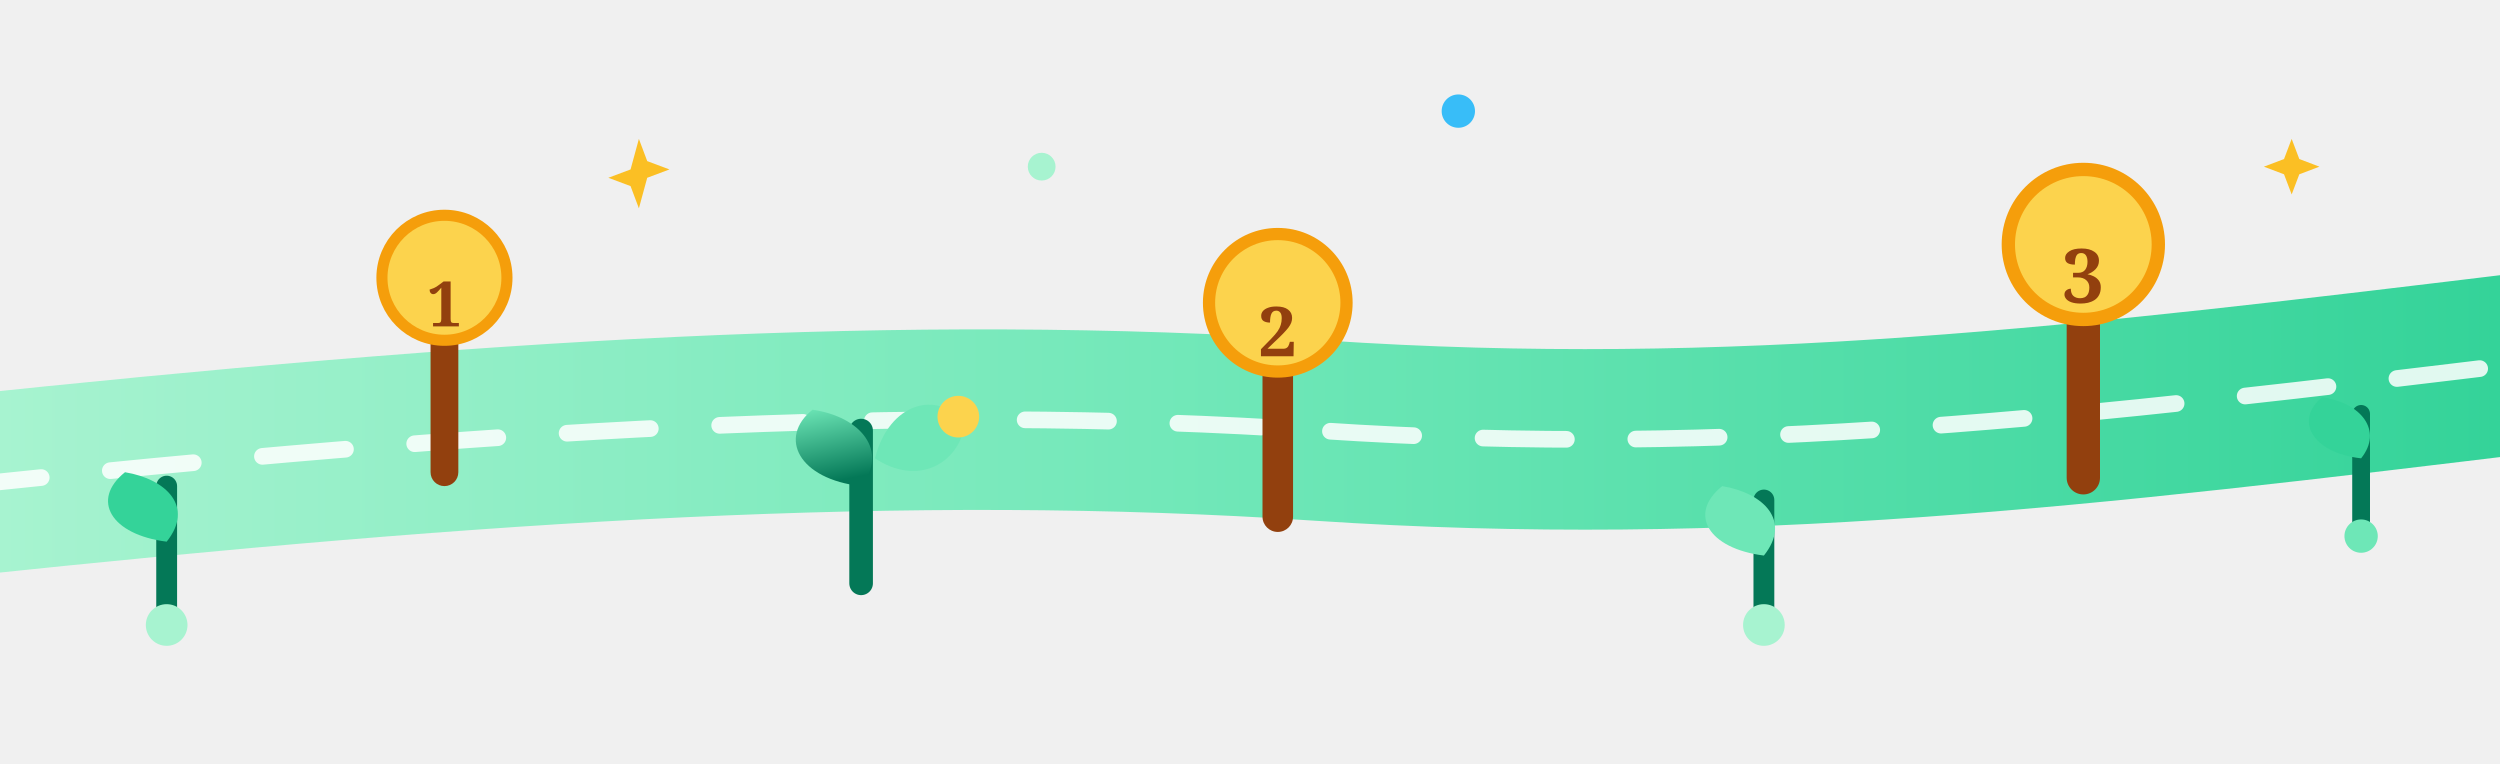
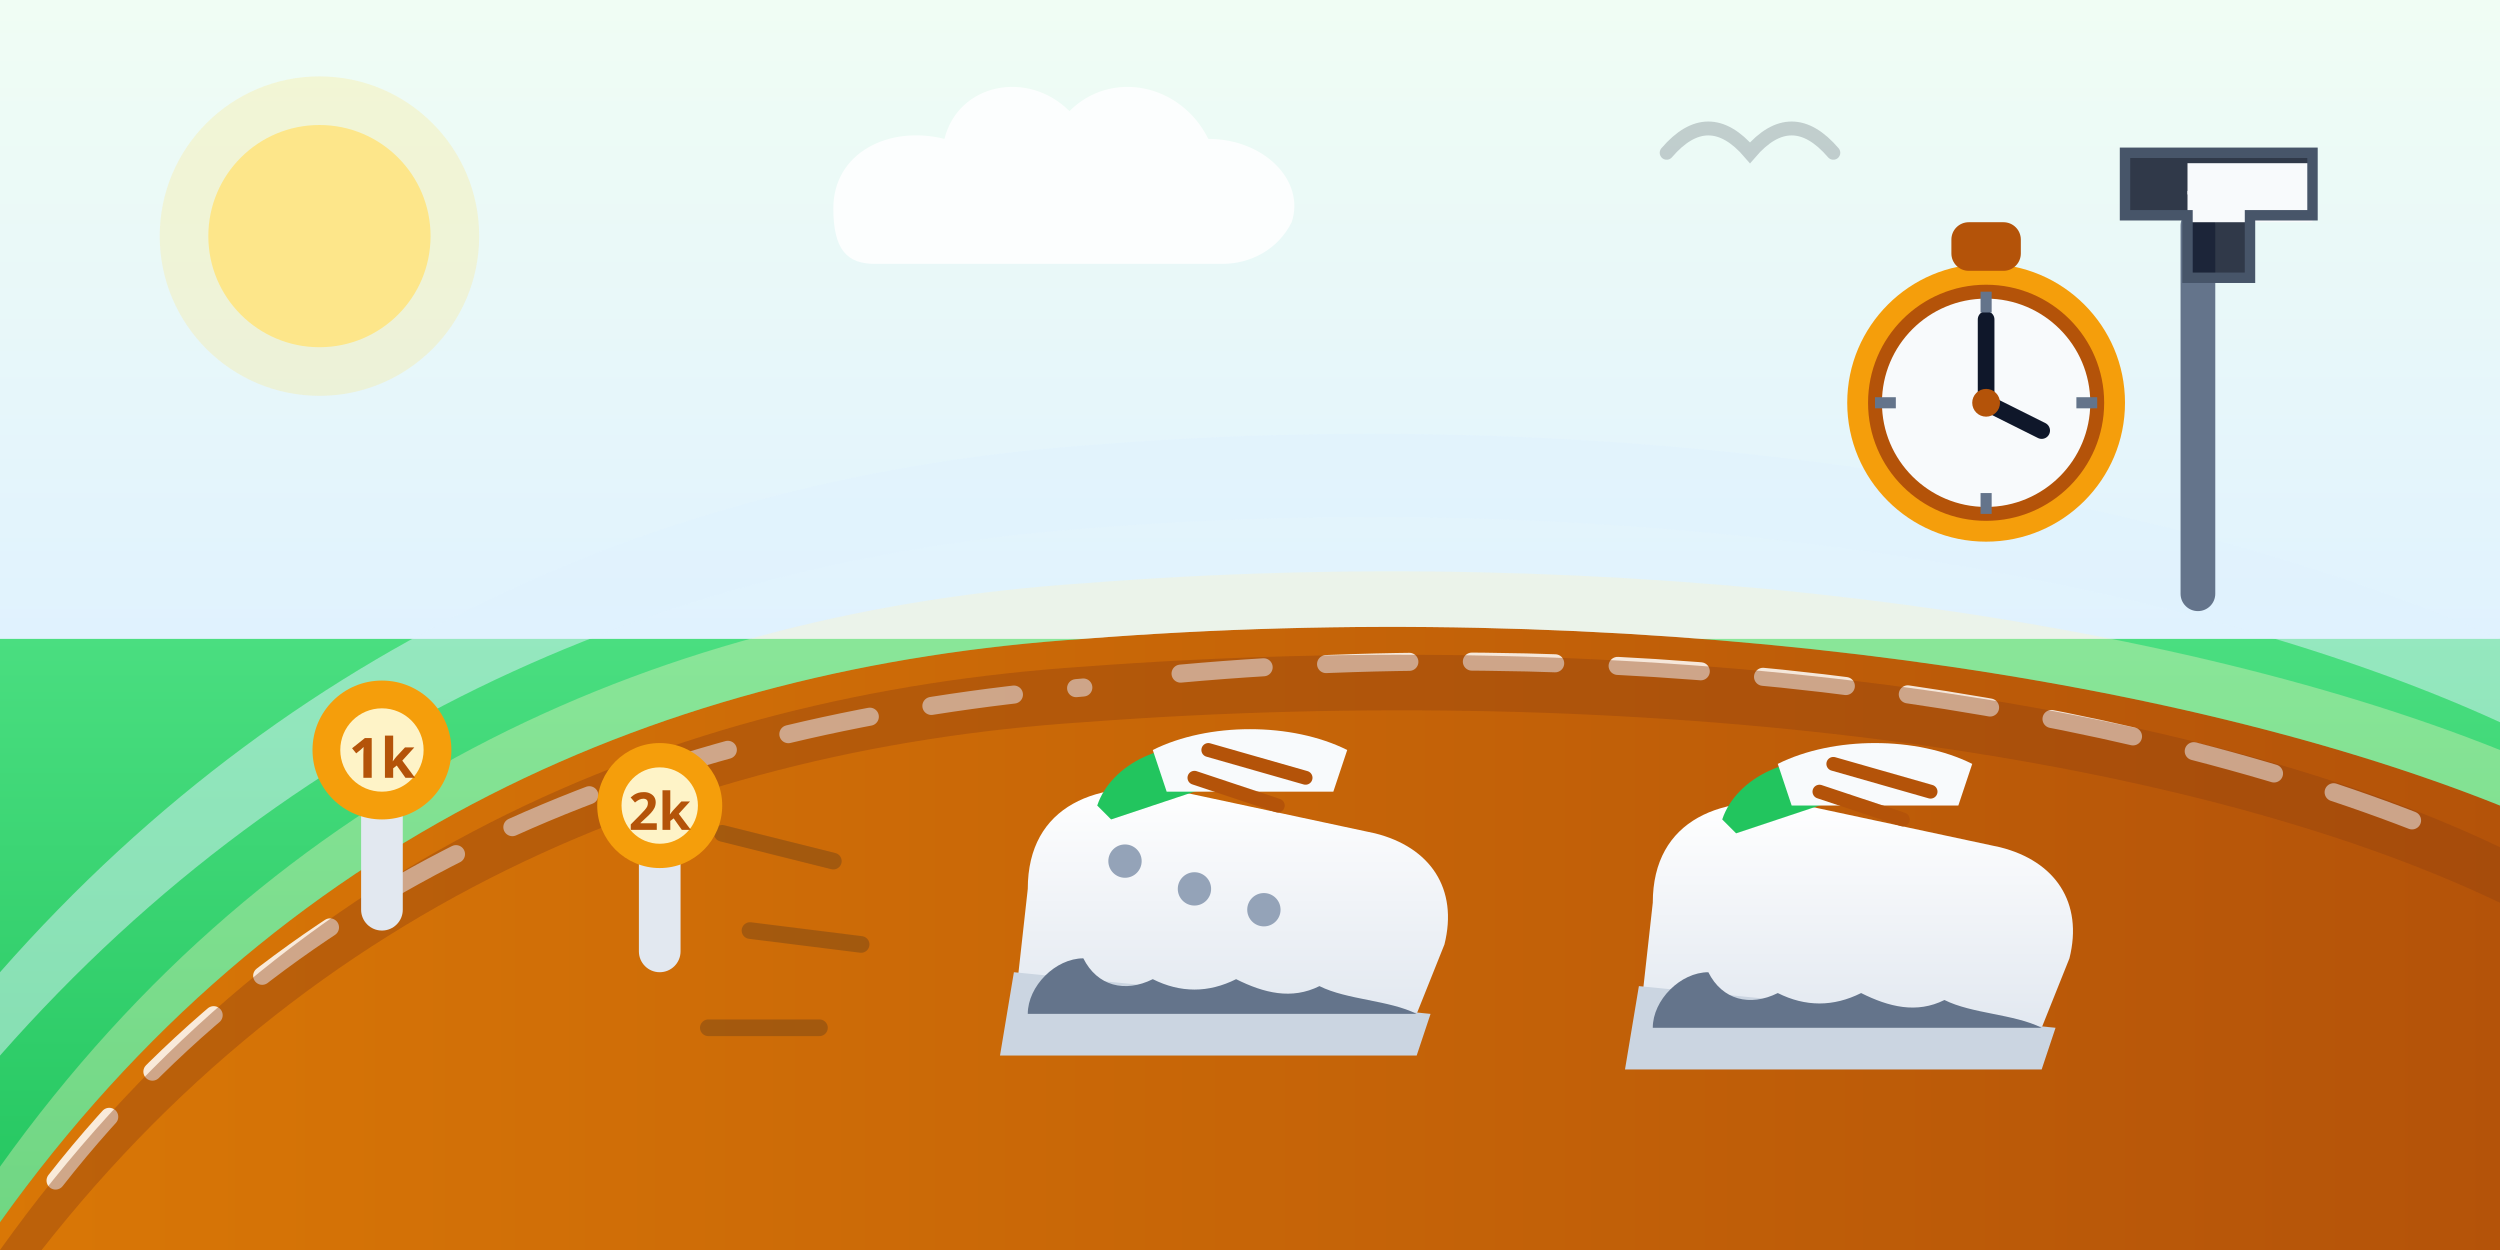
- <svg xmlns="http://www.w3.org/2000/svg" viewBox="0 0 360 110" fill="none" role="img" aria-label="Lintasan lari dengan penanda kilometer dan dua tunas di tepi">
+ <svg xmlns="http://www.w3.org/2000/svg" viewBox="0 0 360 180" width="360" height="180">
  <defs>
-     <linearGradient id="trkTrack" x1="0" y1="0" x2="360" y2="0" gradientUnits="userSpaceOnUse">
-       <stop stop-color="#A7F3D0" />
-       <stop offset=".5" stop-color="#6EE7B7" />
-       <stop offset="1" stop-color="#34D399" />
+     <linearGradient id="sky" x1="0" y1="0" x2="0" y2="1">
+       <stop offset="0" stop-color="#F0FDF4" />
+       <stop offset="1" stop-color="#E0F2FE" />
    </linearGradient>
-     <linearGradient id="trkLft" x1="0" y1="0" x2=".2" y2="1">
-       <stop stop-color="#6EE7B7" />
-       <stop offset="1" stop-color="#047857" />
+     <linearGradient id="field" x1="0" y1="0" x2="0" y2="1">
+       <stop offset="0" stop-color="#4ADE80" />
+       <stop offset="1" stop-color="#22C55E" />
+     </linearGradient>
+     <linearGradient id="track" x1="0" y1="0" x2="1" y2="0">
+       <stop offset="0" stop-color="#D97706" />
+       <stop offset="1" stop-color="#B45309" />
+     </linearGradient>
+     <linearGradient id="shoe" x1="0" y1="0" x2="0" y2="1">
+       <stop offset="0" stop-color="#FFFFFF" />
+       <stop offset="1" stop-color="#E2E8F0" />
    </linearGradient>
  </defs>
-   <path d="M-6 70C70 62 130 58 190 62C250 66 300 60 366 52" stroke="url(#trkTrack)" stroke-width="26" stroke-linecap="round" />
-   <path d="M-6 70C70 62 130 58 190 62C250 66 300 60 366 52" stroke="#FFFFFF" stroke-width="2.4" stroke-linecap="round" stroke-dasharray="12 10" opacity=".85" />
+   <rect width="360" height="92" fill="url(#sky)" />
+   <rect y="92" width="360" height="88" fill="url(#field)" />
+   <circle cx="46" cy="34" r="16" fill="#FDE68A" />
+   <circle cx="46" cy="34" r="23" fill="#FDE68A" opacity=".3" />
+   <path d="M120 30 C120 22 128 18 136 20 C138 12 148 10 154 16 C160 10 170 12 174 20 C182 20 188 26 186 32 C184 36 180 38 176 38 L126 38 C122 38 120 36 120 30 Z" fill="#FFFFFF" opacity=".85" />
+   <path d="M240 22 q6 -7 12 0 q6 -7 12 0" stroke="#0F172A" stroke-width="2" fill="none" opacity=".2" stroke-linecap="round" />
  <g>
-     <g transform="translate(64 44)">
-       <rect x="-2" y="0" width="4" height="26" rx="2" fill="#92400E" />
-       <circle cx="0" cy="-4" r="9" fill="#FCD34D" stroke="#F59E0B" stroke-width="1.6" />
-       <text x="0" y="0" text-anchor="middle" font-family="Georgia, serif" font-size="9" font-weight="700" fill="#92400E" dy="3">1</text>
+     <path d="M0 176 C40 120 96 96 156 92 C232 86 310 96 360 116 L360 180 L0 180 Z" fill="url(#track)" />
+     <path d="M0 152 C44 102 100 80 158 76 C234 70 312 82 360 104 L360 92 C310 70 234 58 158 64 C100 68 44 90 0 140 Z" fill="#E0F2FE" opacity=".5" />
+     <path d="M0 176 C40 120 96 96 156 92 C232 86 310 96 360 116 L360 108 C310 88 232 78 156 84 C96 88 40 112 0 168 Z" fill="#FEF3C7" opacity=".35" />
+     <g stroke="#FFFFFF" stroke-width="2.6" fill="none" opacity=".85" stroke-linecap="round" stroke-dasharray="12 9">
+       <path d="M8 170 C44 124 98 104 156 99" />
+       <path d="M170 97 C236 91 306 101 352 120" />
    </g>
-     <g transform="translate(184 48) scale(1.1)">
-       <rect x="-2" y="0" width="4" height="26" rx="2" fill="#92400E" />
-       <circle cx="0" cy="-4" r="9" fill="#FCD34D" stroke="#F59E0B" stroke-width="1.6" />
-       <text x="0" y="0" text-anchor="middle" font-family="Georgia, serif" font-size="9" font-weight="700" fill="#92400E" dy="3">2</text>
-     </g>
-     <g transform="translate(300 40) scale(1.2)">
-       <rect x="-2" y="0" width="4" height="26" rx="2" fill="#92400E" />
-       <circle cx="0" cy="-4" r="9" fill="#FCD34D" stroke="#F59E0B" stroke-width="1.6" />
-       <text x="0" y="0" text-anchor="middle" font-family="Georgia, serif" font-size="9" font-weight="700" fill="#92400E" dy="3">3</text>
-     </g>
+     <path d="M0 180 C40 124 96 100 156 96 C236 90 314 100 360 122 L360 130 C314 108 236 98 156 104 C96 108 40 132 0 188 Z" fill="#92400E" opacity=".4" />
  </g>
  <g>
-     <g transform="translate(24 66)">
-       <path d="M0 22V4" stroke="#047857" stroke-width="3" stroke-linecap="round" />
-       <path d="M0 12c-8-1-11-6-6-10 6 1 10 5 6 10Z" fill="#34D399" />
-       <circle cy="24" r="3" fill="#A7F3D0" />
-     </g>
-     <g transform="translate(124 62)">
-       <path d="M0 22V0" stroke="#047857" stroke-width="3.4" stroke-linecap="round" />
-       <path d="M0 8c-9-1-12-7-7-11 7 1 11 6 7 11Z" fill="url(#trkLft)" />
-       <path d="M2 4c2-8 9-10 13-5-1 6-7 9-13 5Z" fill="#6EE7B7" />
-       <circle cx="14" cy="-2" r="3" fill="#FCD34D" />
-     </g>
-     <g transform="translate(254 66)">
-       <path d="M0 22V6" stroke="#047857" stroke-width="3" stroke-linecap="round" />
-       <path d="M0 14c-8-1-11-6-6-10 6 1 10 5 6 10Z" fill="#6EE7B7" />
-       <circle cy="24" r="3" fill="#A7F3D0" />
-     </g>
-     <g transform="translate(340 58) scale(.8)">
-       <path d="M0 22V2" stroke="#047857" stroke-width="3.2" stroke-linecap="round" />
-       <path d="M0 10c-9-1-12-7-7-11 7 1 11 6 7 11Z" fill="#34D399" />
-       <circle cy="24" r="3" fill="#6EE7B7" />
-     </g>
+     <path d="M148 128 C148 116 158 112 170 114 L198 120 C206 122 210 128 208 136 L204 146 L146 146 L148 128 Z" fill="url(#shoe)" />
+     <path d="M146 140 L206 146 L204 152 L144 152 Z" fill="#CBD5E1" />
+     <path d="M148 146 C148 142 152 138 156 138 C158 142 162 143 166 141 C170 143 174 143 178 141 C182 143 186 144 190 142 C194 144 200 144 204 146 Z" fill="#64748B" />
+     <path d="M158 116 C160 110 168 106 176 108 L178 112 L160 118 Z" fill="#22C55E" />
+     <path d="M166 108 C174 104 186 104 194 108 L192 114 L168 114 Z" fill="#F8FAFC" />
+     <path d="M172 112 L184 116 M174 108 L188 112" stroke="#B45309" stroke-width="2" stroke-linecap="round" />
+     <circle cx="162" cy="124" r="2.4" fill="#94A3B8" />
+     <circle cx="172" cy="128" r="2.4" fill="#94A3B8" />
+     <circle cx="182" cy="131" r="2.4" fill="#94A3B8" />
  </g>
  <g>
-     <path d="M92 20l1.2 3.2 3.2 1.2-3.2 1.2L92 30l-1.2-3.2-3.2-1.2 3.2-1.2z" fill="#FBBF24" />
-     <circle cx="210" cy="16" r="2.4" fill="#38BDF8" />
-     <circle cx="150" cy="24" r="2" fill="#A7F3D0" />
-     <path d="M330 20l1.1 2.9 2.9 1.1-2.9 1.1-1.1 2.9-1.1-2.9-2.9-1.1 2.9-1.1z" fill="#FBBF24" />
+     <path d="M238 130 C238 118 248 114 260 116 L288 122 C296 124 300 130 298 138 L294 148 L236 148 L238 130 Z" fill="url(#shoe)" />
+     <path d="M236 142 L296 148 L294 154 L234 154 Z" fill="#CBD5E1" />
+     <path d="M238 148 C238 144 242 140 246 140 C248 144 252 145 256 143 C260 145 264 145 268 143 C272 145 276 146 280 144 C284 146 290 146 294 148 Z" fill="#64748B" />
+     <path d="M248 118 C250 112 258 108 266 110 L268 114 L250 120 Z" fill="#22C55E" />
+     <path d="M256 110 C264 106 276 106 284 110 L282 116 L258 116 Z" fill="#F8FAFC" />
+     <path d="M262 114 L274 118 M264 110 L278 114" stroke="#B45309" stroke-width="2" stroke-linecap="round" />
+   </g>
+   <g stroke="#0F172A" stroke-width="2.4" stroke-linecap="round" opacity=".22">
+     <path d="M120 124 L104 120" />
+     <path d="M124 136 L108 134" />
+     <path d="M118 148 L102 148" />
+   </g>
+   <g>
+     <rect x="314" y="30" width="5" height="58" rx="2.5" fill="#64748B" />
+     <path d="M306 22 h27 v9 h-9 v9 h-9 v-9 h-9 Z" fill="#0F172A" opacity=".85" />
+     <g>
+       <rect x="315" y="23.5" width="9" height="4.5" fill="#F8FAFC" />
+       <rect x="324" y="23.5" width="9" height="4.5" fill="#F8FAFC" />
+       <rect x="315" y="27.5" width="9" height="4.5" fill="#F8FAFC" />
+       <rect x="324" y="27.5" width="9" height="4.5" fill="#F8FAFC" />
+     </g>
+     <path d="M306 22 h27 v9 h-9 v9 h-9 v-9 h-9 Z" fill="none" stroke="#475569" stroke-width="1.5" />
+   </g>
+   <g>
+     <circle cx="286" cy="58" r="20" fill="#F59E0B" />
+     <circle cx="286" cy="58" r="16" fill="#F8FAFC" />
+     <circle cx="286" cy="58" r="16" fill="none" stroke="#B45309" stroke-width="2" />
+     <path d="M286 58 L286 46" stroke="#0F172A" stroke-width="2.4" stroke-linecap="round" />
+     <path d="M286 58 L294 62" stroke="#0F172A" stroke-width="2.4" stroke-linecap="round" />
+     <circle cx="286" cy="58" r="2" fill="#B45309" />
+     <g stroke="#64748B" stroke-width="1.6">
+       <path d="M286 42 L286 45" />
+       <path d="M286 71 L286 74" />
+       <path d="M270 58 L273 58" />
+       <path d="M299 58 L302 58" />
+     </g>
+     <rect x="281" y="32" width="10" height="7" rx="2.5" fill="#B45309" />
+   </g>
+   <g>
+     <rect x="52" y="112" width="6" height="22" rx="3" fill="#E2E8F0" />
+     <circle cx="55" cy="108" r="10" fill="#F59E0B" />
+     <circle cx="55" cy="108" r="6" fill="#FEF3C7" />
+     <text x="55" y="112" text-anchor="middle" font-family="system-ui,sans-serif" font-size="8" font-weight="700" fill="#B45309">1k</text>
+   </g>
+   <g>
+     <rect x="92" y="120" width="6" height="20" rx="3" fill="#E2E8F0" />
+     <circle cx="95" cy="116" r="9" fill="#F59E0B" />
+     <circle cx="95" cy="116" r="5.5" fill="#FEF3C7" />
+     <text x="95" y="119.5" text-anchor="middle" font-family="system-ui,sans-serif" font-size="7.5" font-weight="700" fill="#B45309">2k</text>
  </g>
</svg>
